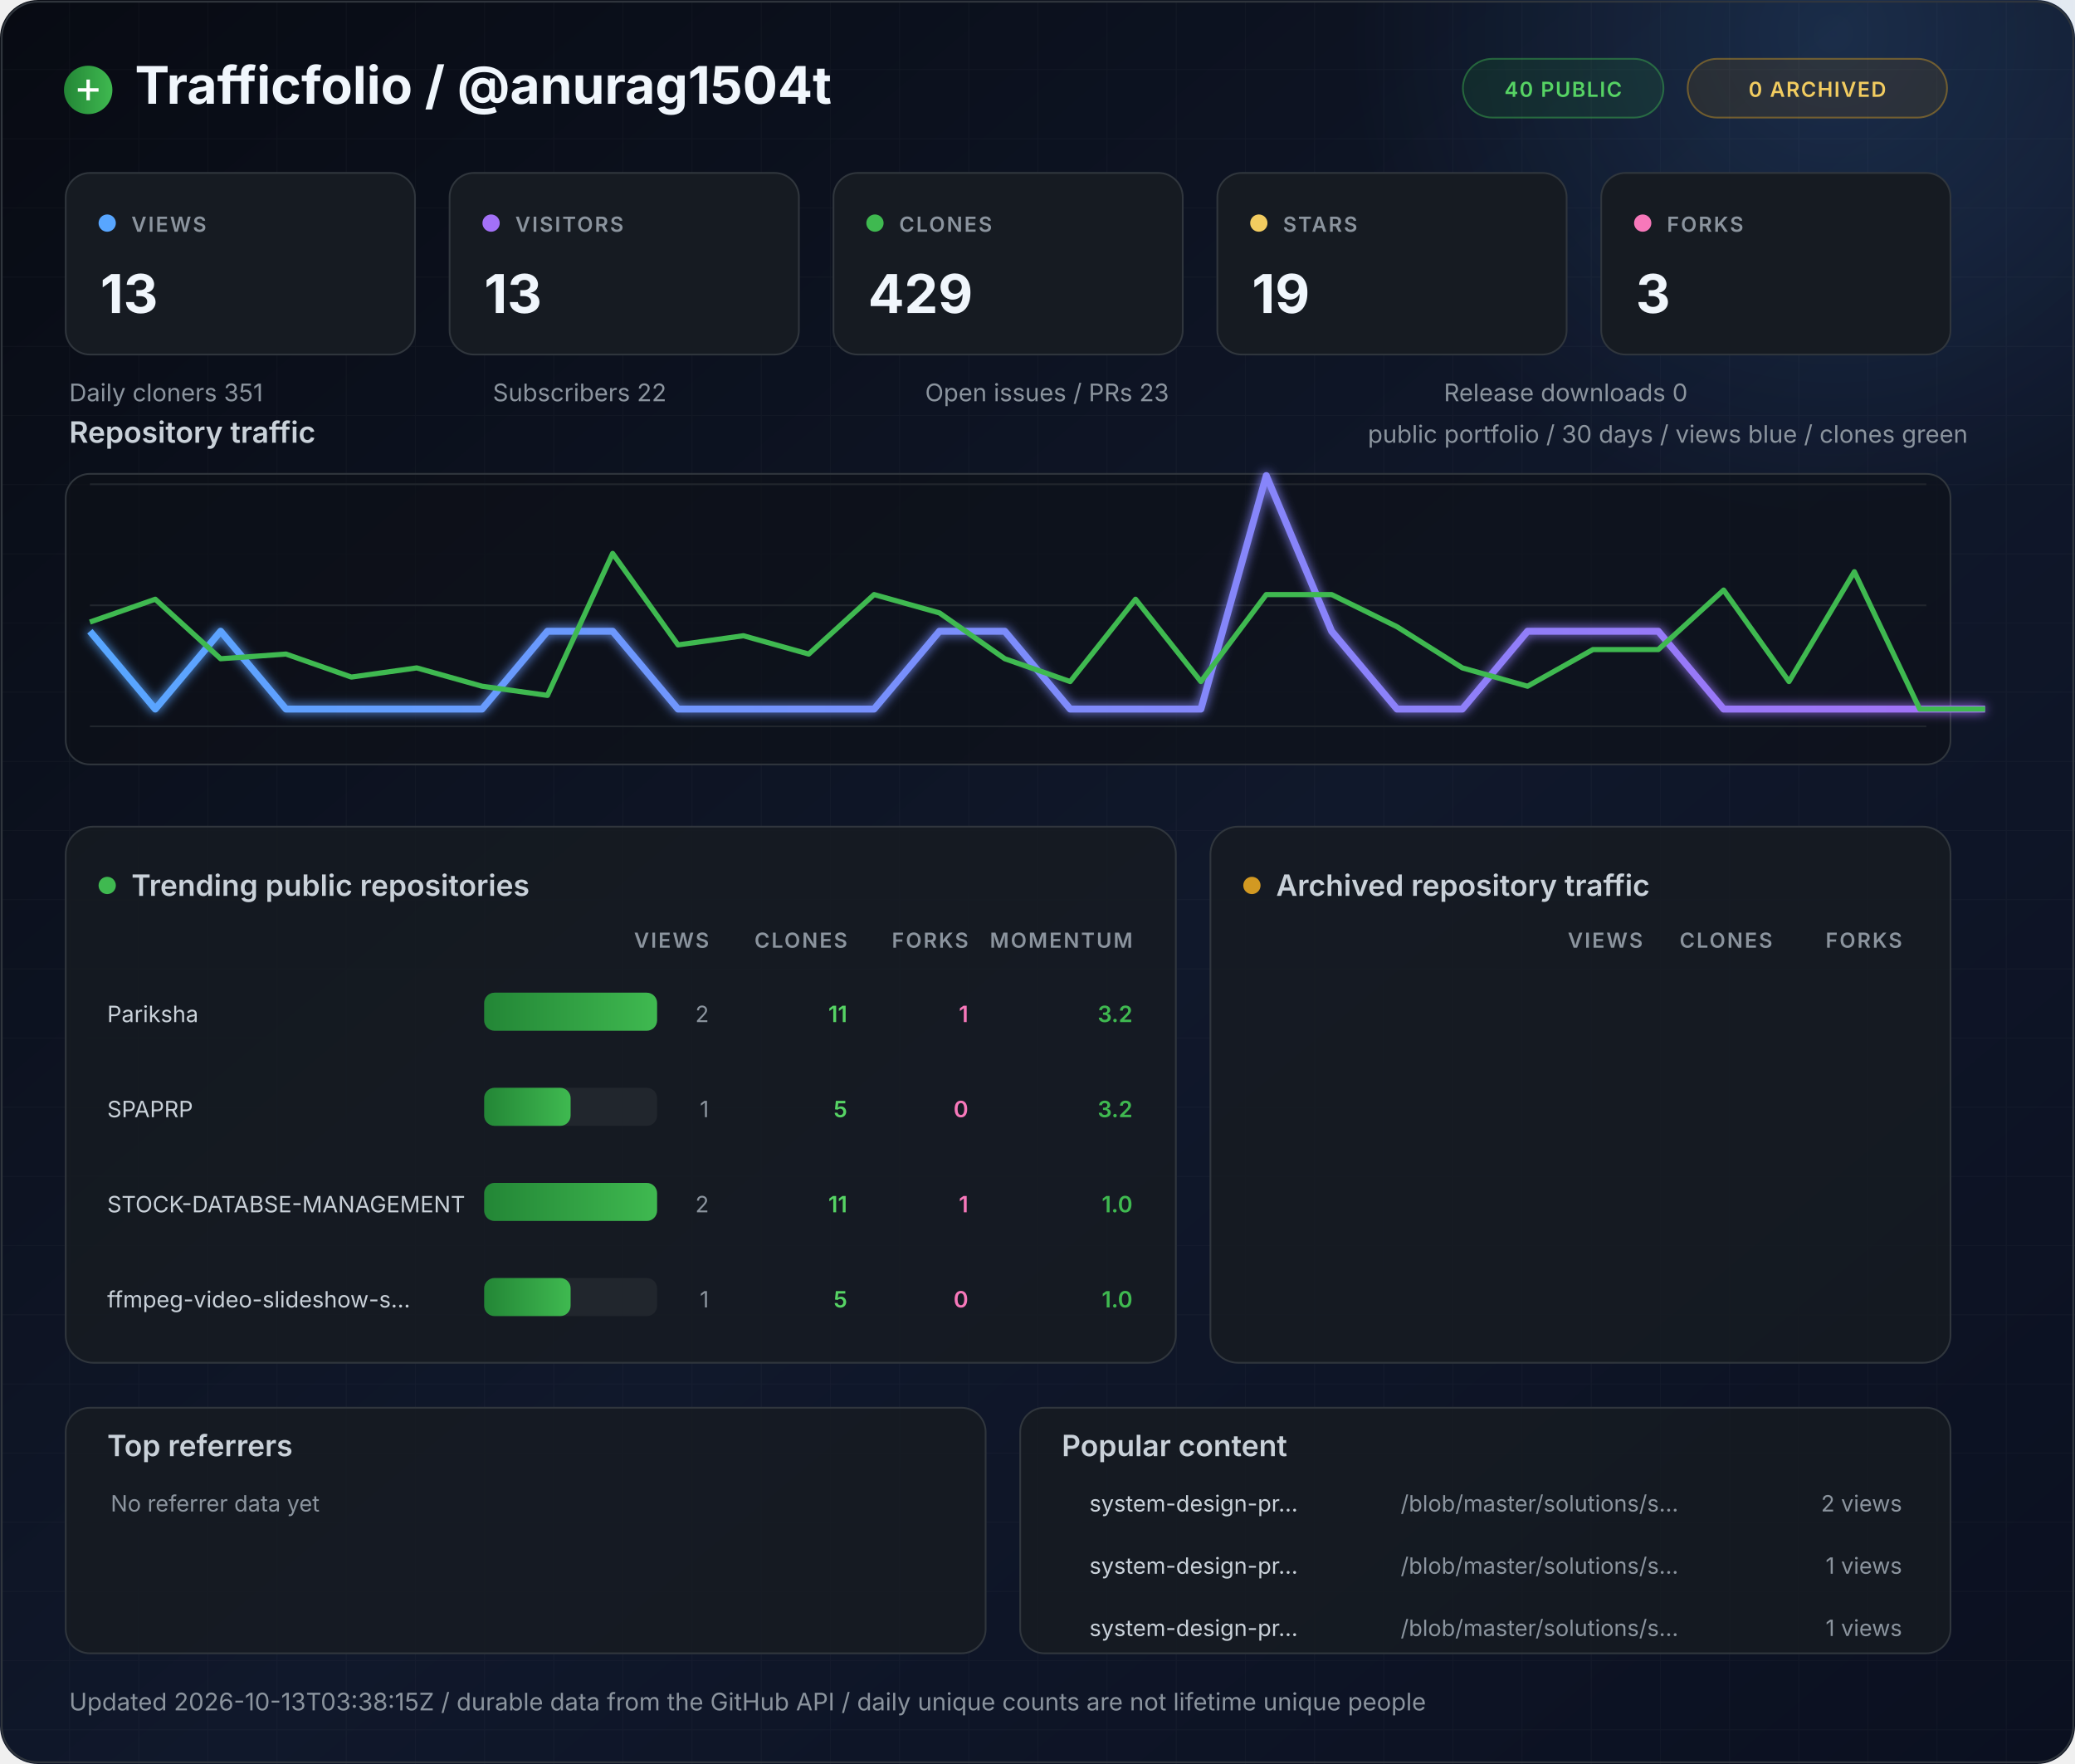
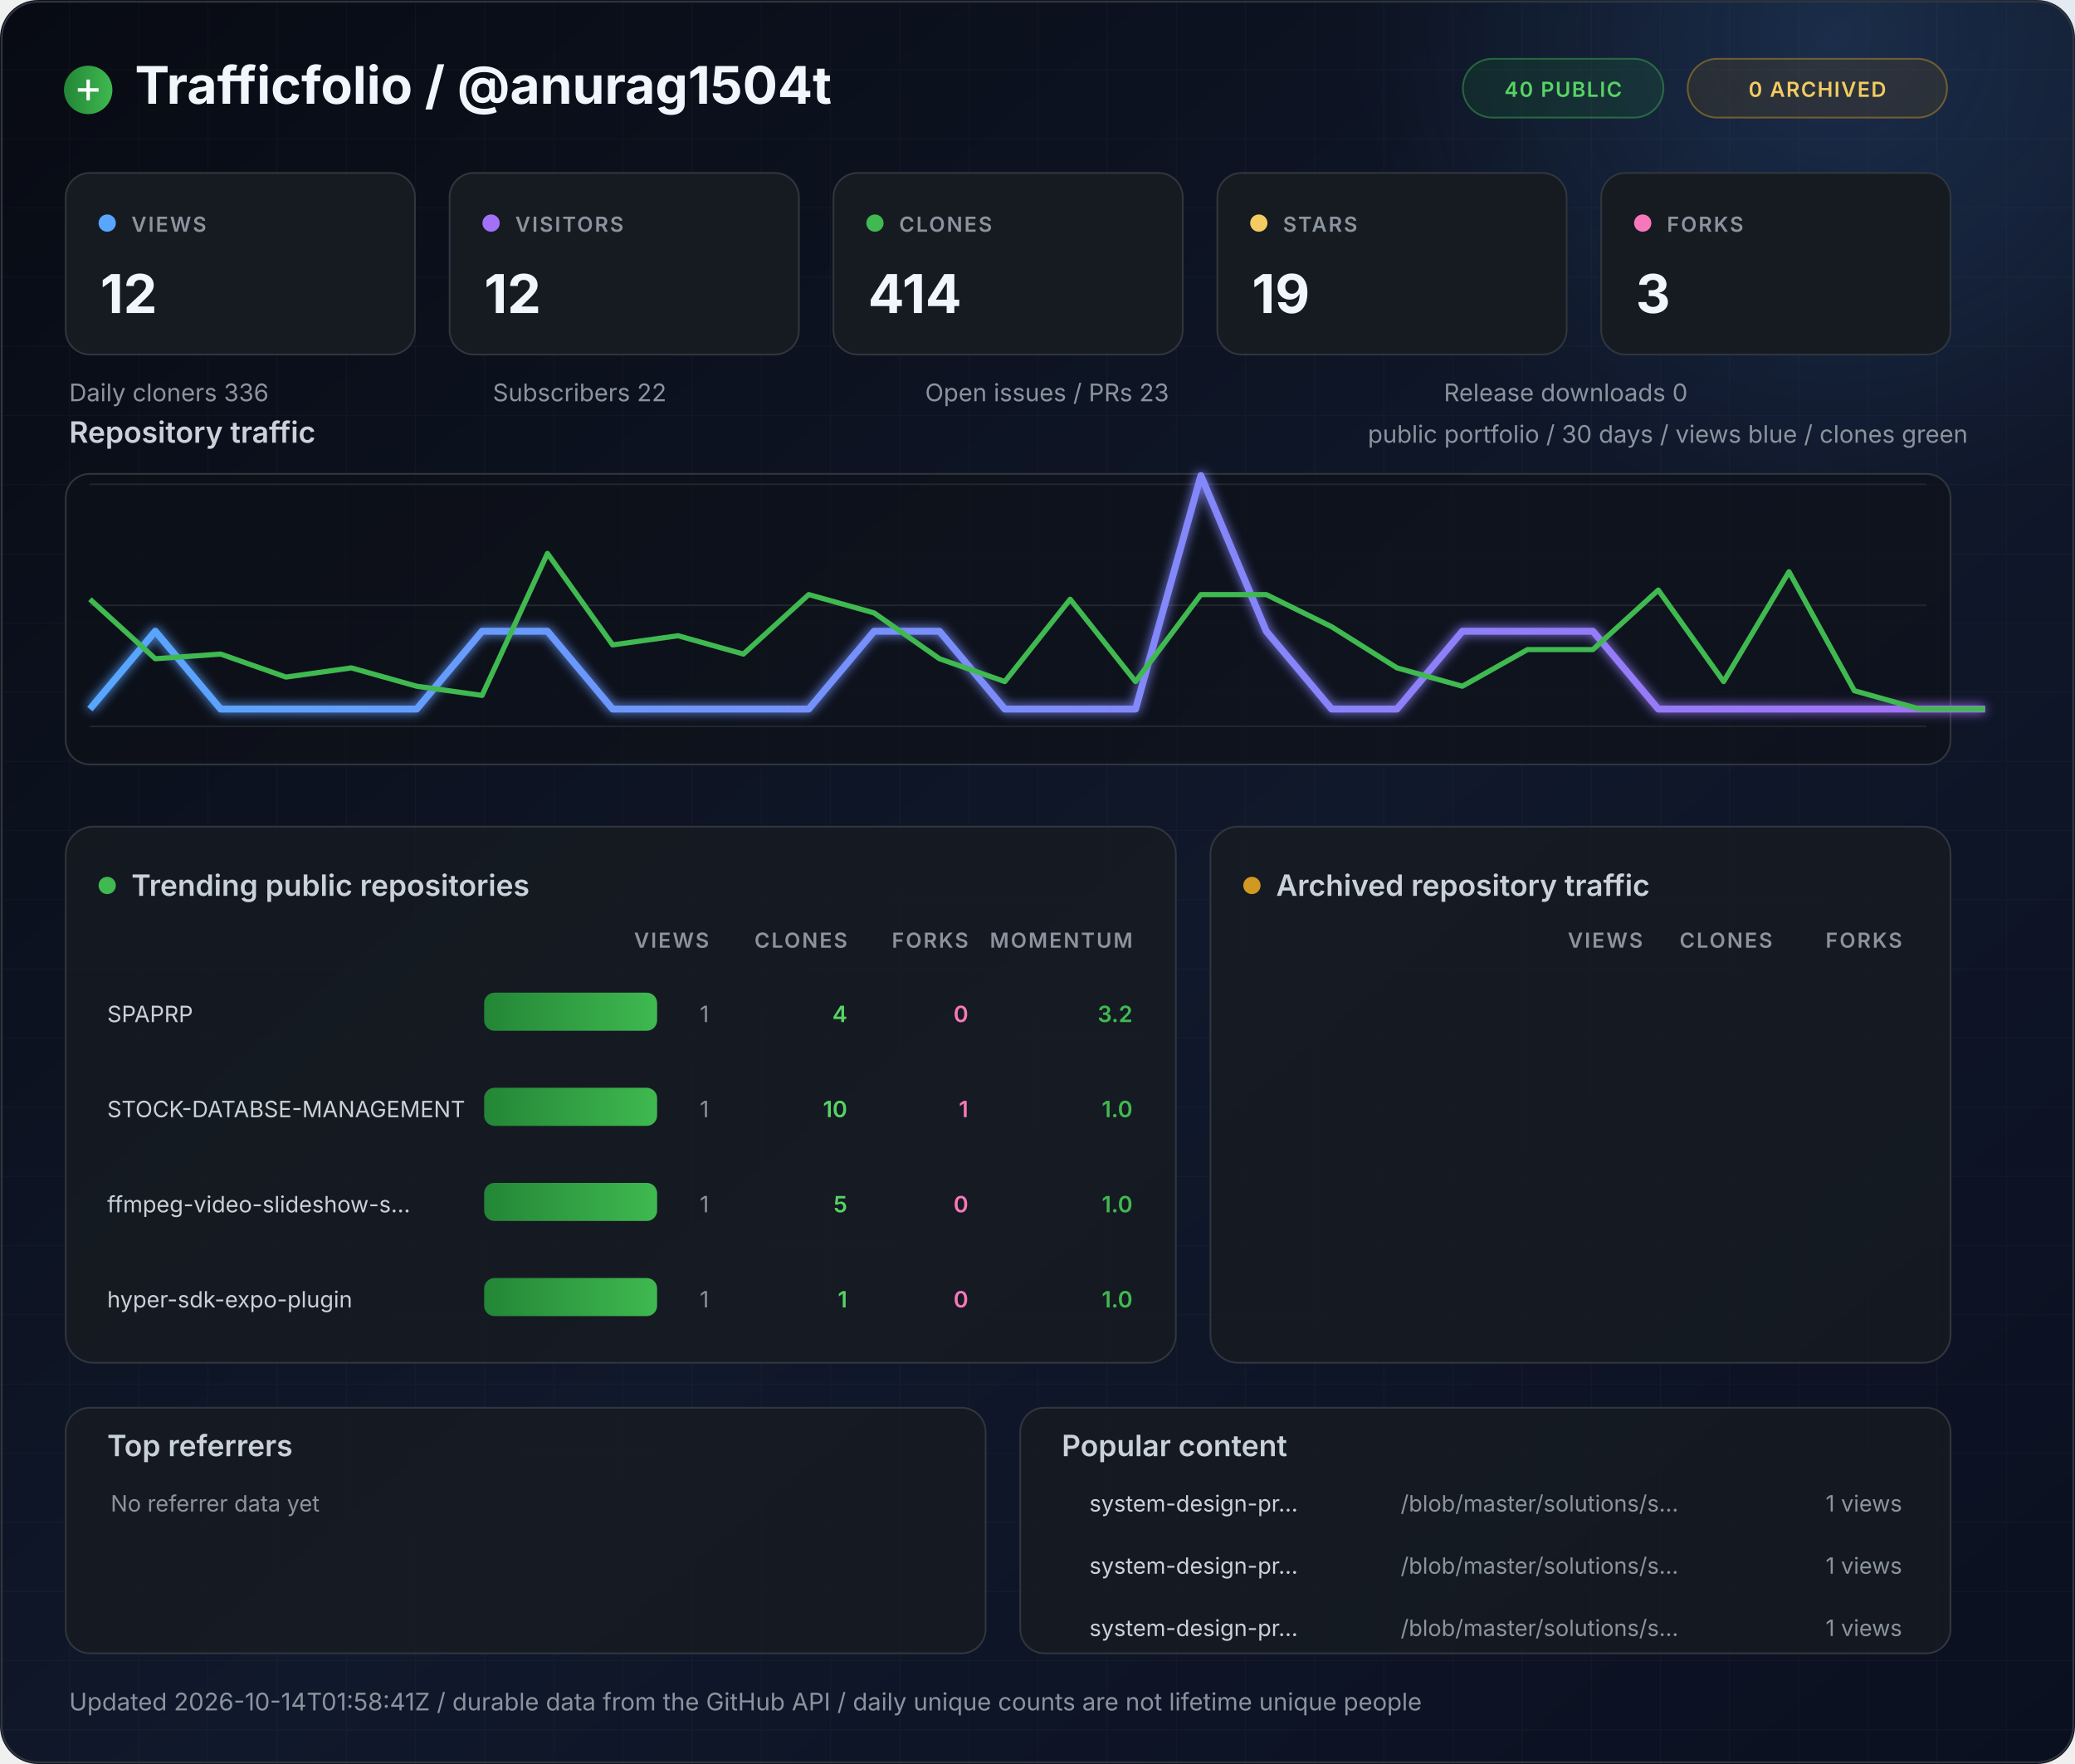
<svg xmlns="http://www.w3.org/2000/svg" width="1200" height="1020" viewBox="0 0 1200 1020" role="img" aria-label="Trafficfolio GitHub analytics dashboard for anurag1504t">
  <defs>
    <linearGradient id="bg" x1="0" y1="0" x2="1" y2="1">
      <stop stop-color="#080b13" />
      <stop offset=".55" stop-color="#10182b" />
      <stop offset="1" stop-color="#0b1020" />
    </linearGradient>
    <linearGradient id="line" x1="0" y1="0" x2="1" y2="0">
      <stop stop-color="#58a6ff" />
      <stop offset="1" stop-color="#a371f7" />
    </linearGradient>
    <linearGradient id="bar" x1="0" y1="0" x2="1" y2="0">
      <stop stop-color="#238636" />
      <stop offset="1" stop-color="#3fb950" />
    </linearGradient>
    <linearGradient id="archiveBar" x1="0" y1="0" x2="1" y2="0">
      <stop stop-color="#9e6a03" />
      <stop offset="1" stop-color="#f2cc60" />
    </linearGradient>
    <radialGradient id="ambient">
      <stop stop-color="#58a6ff" stop-opacity=".16" />
      <stop offset="1" stop-color="#58a6ff" stop-opacity="0" />
    </radialGradient>
    <pattern id="grid" width="40" height="40" patternUnits="userSpaceOnUse">
      <path d="M40 0H0V40" fill="none" stroke="#ffffff" stroke-opacity=".025" />
    </pattern>
    <filter id="glow">
      <feGaussianBlur stdDeviation="3" result="b" />
      <feMerge>
        <feMergeNode in="b" />
        <feMergeNode in="SourceGraphic" />
      </feMerge>
    </filter>
    <style>
    .title{font:750 30px -apple-system,BlinkMacSystemFont,"Segoe UI",sans-serif;fill:#f0f6fc}
    .subtitle{font:14px -apple-system,BlinkMacSystemFont,"Segoe UI",sans-serif;fill:#8b949e}
    .label{font:600 12px -apple-system,BlinkMacSystemFont,"Segoe UI",sans-serif;fill:#8b949e;letter-spacing:1px}
    .metric{font:700 31px -apple-system,BlinkMacSystemFont,"Segoe UI",sans-serif;fill:#f0f6fc}
    .section{font:600 17px -apple-system,BlinkMacSystemFont,"Segoe UI",sans-serif;fill:#c9d1d9}
    .repo,.value,.trend,.archive,.clone,.fork{font:13px -apple-system,BlinkMacSystemFont,"Segoe UI",sans-serif;fill:#c9d1d9}
    .value{fill:#8b949e} .trend{fill:#3fb950;font-weight:600} .archive{fill:#d29922}
    .clone{fill:#56d364;font-weight:600} .fork{fill:#f778ba;font-weight:600}
    .pill{font:600 12px -apple-system,BlinkMacSystemFont,"Segoe UI",sans-serif;letter-spacing:.7px}
  </style>
  </defs>
  <rect width="1200" height="1020" rx="22" fill="url(#bg)" />
  <rect width="1200" height="1020" rx="22" fill="url(#grid)" />
  <circle cx="1060" cy="20" r="280" fill="url(#ambient)" />
  <rect x="1" y="1" width="1198" height="1018" rx="21" fill="none" stroke="#30363d" />
  <circle cx="51" cy="52" r="14" fill="url(#bar)" />
  <path d="M45 52h12M51 46v12" stroke="#fff" stroke-width="2" />
  <text x="78" y="60" class="title">Trafficfolio / @anurag1504t</text>
  <rect x="846" y="34" width="116" height="34" rx="17" fill="#238636" fill-opacity=".16" stroke="#3fb950" stroke-opacity=".45" />
  <text x="904" y="56" text-anchor="middle" class="pill" fill="#56d364">40 PUBLIC</text>
  <rect x="976" y="34" width="150" height="34" rx="17" fill="#9e6a03" fill-opacity=".14" stroke="#d29922" stroke-opacity=".45" />
  <text x="1051" y="56" text-anchor="middle" class="pill" fill="#f2cc60">0 ARCHIVED</text>
  <rect x="38" y="100" width="202" height="105" rx="14" fill="#161b22" stroke="#30363d" />
  <circle cx="62" cy="129" r="5" fill="#58a6ff" />
  <text x="76" y="134" class="label">VIEWS</text>
-   <text x="58" y="181" class="metric">13</text>
+   <text x="58" y="181" class="metric">12</text>
  <rect x="260" y="100" width="202" height="105" rx="14" fill="#161b22" stroke="#30363d" />
  <circle cx="284" cy="129" r="5" fill="#a371f7" />
  <text x="298" y="134" class="label">VISITORS</text>
-   <text x="280" y="181" class="metric">13</text>
+   <text x="280" y="181" class="metric">12</text>
  <rect x="482" y="100" width="202" height="105" rx="14" fill="#161b22" stroke="#30363d" />
  <circle cx="506" cy="129" r="5" fill="#3fb950" />
  <text x="520" y="134" class="label">CLONES</text>
-   <text x="502" y="181" class="metric">429</text>
+   <text x="502" y="181" class="metric">414</text>
  <rect x="704" y="100" width="202" height="105" rx="14" fill="#161b22" stroke="#30363d" />
  <circle cx="728" cy="129" r="5" fill="#f2cc60" />
  <text x="742" y="134" class="label">STARS</text>
  <text x="724" y="181" class="metric">19</text>
  <rect x="926" y="100" width="202" height="105" rx="14" fill="#161b22" stroke="#30363d" />
  <circle cx="950" cy="129" r="5" fill="#f778ba" />
  <text x="964" y="134" class="label">FORKS</text>
  <text x="946" y="181" class="metric">3</text>
-   <text x="40" y="232" class="subtitle">Daily cloners 351</text>
+   <text x="40" y="232" class="subtitle">Daily cloners 336</text>
  <text x="285" y="232" class="subtitle">Subscribers 22</text>
  <text x="535" y="232" class="subtitle">Open issues / PRs 23</text>
  <text x="835" y="232" class="subtitle">Release downloads 0</text>
  <text x="40" y="256" class="section">Repository traffic</text>
  <text x="1138" y="256" text-anchor="end" class="subtitle">public portfolio / 30 days / views blue / clones green</text>
  <rect x="38" y="274" width="1090" height="168" rx="14" fill="#0d1117" fill-opacity=".62" stroke="#30363d" />
  <line x1="52" y1="420" x2="1114" y2="420" stroke="#21262d" />
  <line x1="52" y1="350" x2="1114" y2="350" stroke="#21262d" />
  <line x1="52" y1="280" x2="1114" y2="280" stroke="#21262d" />
-   <polyline points="52.0,365.0 89.8,410.0 127.6,365.0 165.4,410.0 203.2,410.0 241.0,410.0 278.8,410.0 316.6,365.0 354.3,365.0 392.1,410.0 429.9,410.0 467.7,410.0 505.5,410.0 543.3,365.0 581.1,365.0 618.9,410.0 656.7,410.0 694.5,410.0 732.3,275.0 770.1,365.0 807.9,410.0 845.7,410.0 883.4,365.0 921.2,365.0 959.0,365.0 996.8,410.0 1034.6,410.0 1072.4,410.0 1110.2,410.0 1148.0,410.0" fill="none" stroke="url(#line)" stroke-width="4" stroke-linejoin="round" filter="url(#glow)" />
-   <polyline points="52.0,359.7 89.8,346.5 127.6,380.9 165.4,378.2 203.2,391.5 241.0,386.2 278.8,396.8 316.6,402.1 354.3,320.0 392.1,372.9 429.9,367.6 467.7,378.2 505.5,343.8 543.3,354.4 581.1,380.9 618.9,394.1 656.7,346.5 694.5,394.1 732.3,343.8 770.1,343.8 807.9,362.4 845.7,386.2 883.4,396.8 921.2,375.6 959.0,375.6 996.8,341.2 1034.6,394.1 1072.4,330.6 1110.2,410.0 1148.0,410.0" fill="none" stroke="#3fb950" stroke-width="3" stroke-linejoin="round" />
+   <polyline points="52.0,410.0 89.8,365.0 127.6,410.0 165.4,410.0 203.2,410.0 241.0,410.0 278.8,365.0 316.6,365.0 354.3,410.0 392.1,410.0 429.9,410.0 467.7,410.0 505.5,365.0 543.3,365.0 581.1,410.0 618.9,410.0 656.7,410.0 694.5,275.0 732.3,365.0 770.1,410.0 807.9,410.0 845.7,365.0 883.4,365.0 921.2,365.0 959.0,410.0 996.8,410.0 1034.6,410.0 1072.4,410.0 1110.2,410.0 1148.0,410.0" fill="none" stroke="url(#line)" stroke-width="4" stroke-linejoin="round" filter="url(#glow)" />
+   <polyline points="52.0,346.5 89.8,380.9 127.6,378.2 165.4,391.5 203.2,386.2 241.0,396.8 278.8,402.1 316.6,320.0 354.3,372.9 392.1,367.6 429.9,378.2 467.7,343.8 505.5,354.4 543.3,380.9 581.1,394.1 618.9,346.5 656.7,394.1 694.5,343.8 732.3,343.8 770.1,362.4 807.9,386.2 845.7,396.8 883.4,375.6 921.2,375.6 959.0,341.2 996.8,394.1 1034.6,330.6 1072.4,399.4 1110.2,410.0 1148.0,410.0" fill="none" stroke="#3fb950" stroke-width="3" stroke-linejoin="round" />
  <rect x="38" y="478" width="642" height="310" rx="16" fill="#161b22" fill-opacity=".82" stroke="#30363d" />
  <circle cx="62" cy="512" r="5" fill="#3fb950" />
  <text x="76" y="518" class="section">Trending public repositories</text>
  <text x="410" y="548" text-anchor="end" class="label">VIEWS</text>
  <text x="490" y="548" text-anchor="end" class="label">CLONES</text>
  <text x="560" y="548" text-anchor="end" class="label">FORKS</text>
  <text x="655" y="548" text-anchor="end" class="label">MOMENTUM</text>
-   <text x="62" y="591" class="repo">Pariksha</text>
+   <text x="62" y="591" class="repo">SPAPRP</text>
  <rect x="280" y="574" width="100" height="22" rx="6" fill="#21262d" />
  <rect x="280" y="574" width="100" height="22" rx="6" fill="url(#bar)" />
-   <text x="410" y="591" text-anchor="end" class="value">2</text>
-   <text x="490" y="591" text-anchor="end" class="clone">11</text>
-   <text x="560" y="591" text-anchor="end" class="fork">1</text>
+   <text x="410" y="591" text-anchor="end" class="value">1</text>
+   <text x="490" y="591" text-anchor="end" class="clone">4</text>
+   <text x="560" y="591" text-anchor="end" class="fork">0</text>
  <text x="655" y="591" text-anchor="end" class="trend">3.2</text>
-   <text x="62" y="646" class="repo">SPAPRP</text>
+   <text x="62" y="646" class="repo">STOCK-DATABSE-MANAGEMENT</text>
  <rect x="280" y="629" width="100" height="22" rx="6" fill="#21262d" />
-   <rect x="280" y="629" width="50" height="22" rx="6" fill="url(#bar)" />
+   <rect x="280" y="629" width="100" height="22" rx="6" fill="url(#bar)" />
  <text x="410" y="646" text-anchor="end" class="value">1</text>
-   <text x="490" y="646" text-anchor="end" class="clone">5</text>
-   <text x="560" y="646" text-anchor="end" class="fork">0</text>
-   <text x="655" y="646" text-anchor="end" class="trend">3.2</text>
-   <text x="62" y="701" class="repo">STOCK-DATABSE-MANAGEMENT</text>
+   <text x="490" y="646" text-anchor="end" class="clone">10</text>
+   <text x="560" y="646" text-anchor="end" class="fork">1</text>
+   <text x="655" y="646" text-anchor="end" class="trend">1.0</text>
+   <text x="62" y="701" class="repo">ffmpeg-video-slideshow-s...</text>
  <rect x="280" y="684" width="100" height="22" rx="6" fill="#21262d" />
  <rect x="280" y="684" width="100" height="22" rx="6" fill="url(#bar)" />
-   <text x="410" y="701" text-anchor="end" class="value">2</text>
-   <text x="490" y="701" text-anchor="end" class="clone">11</text>
-   <text x="560" y="701" text-anchor="end" class="fork">1</text>
+   <text x="410" y="701" text-anchor="end" class="value">1</text>
+   <text x="490" y="701" text-anchor="end" class="clone">5</text>
+   <text x="560" y="701" text-anchor="end" class="fork">0</text>
  <text x="655" y="701" text-anchor="end" class="trend">1.0</text>
-   <text x="62" y="756" class="repo">ffmpeg-video-slideshow-s...</text>
+   <text x="62" y="756" class="repo">hyper-sdk-expo-plugin</text>
  <rect x="280" y="739" width="100" height="22" rx="6" fill="#21262d" />
-   <rect x="280" y="739" width="50" height="22" rx="6" fill="url(#bar)" />
+   <rect x="280" y="739" width="100" height="22" rx="6" fill="url(#bar)" />
  <text x="410" y="756" text-anchor="end" class="value">1</text>
-   <text x="490" y="756" text-anchor="end" class="clone">5</text>
+   <text x="490" y="756" text-anchor="end" class="clone">1</text>
  <text x="560" y="756" text-anchor="end" class="fork">0</text>
  <text x="655" y="756" text-anchor="end" class="trend">1.0</text>
  <rect x="700" y="478" width="428" height="310" rx="16" fill="#161b22" fill-opacity=".82" stroke="#30363d" />
  <circle cx="724" cy="512" r="5" fill="#d29922" />
  <text x="738" y="518" class="section">Archived repository traffic</text>
  <text x="950" y="548" text-anchor="end" class="label">VIEWS</text>
  <text x="1025" y="548" text-anchor="end" class="label">CLONES</text>
  <text x="1100" y="548" text-anchor="end" class="label">FORKS</text>
  <rect x="38" y="814" width="532" height="142" rx="14" fill="#161b22" fill-opacity=".82" stroke="#30363d" />
  <text x="62" y="842" class="section">Top referrers</text>
  <text x="64" y="874" class="value">No referrer data yet</text>
  <rect x="590" y="814" width="538" height="142" rx="14" fill="#161b22" fill-opacity=".82" stroke="#30363d" />
  <text x="614" y="842" class="section">Popular content</text>
  <text x="630" y="874" class="repo">system-design-pr...</text>
  <text x="810" y="874" class="value">/blob/master/solutions/s...</text>
-   <text x="1100" y="874" text-anchor="end" class="value">2 views</text>
+   <text x="1100" y="874" text-anchor="end" class="value">1 views</text>
  <text x="630" y="910" class="repo">system-design-pr...</text>
  <text x="810" y="910" class="value">/blob/master/solutions/s...</text>
  <text x="1100" y="910" text-anchor="end" class="value">1 views</text>
  <text x="630" y="946" class="repo">system-design-pr...</text>
  <text x="810" y="946" class="value">/blob/master/solutions/s...</text>
  <text x="1100" y="946" text-anchor="end" class="value">1 views</text>
-   <text x="40" y="989" class="subtitle">Updated 2026-10-13T03:38:15Z / durable data from the GitHub API / daily unique counts are not lifetime unique people</text>
+   <text x="40" y="989" class="subtitle">Updated 2026-10-14T01:58:41Z / durable data from the GitHub API / daily unique counts are not lifetime unique people</text>
</svg>
